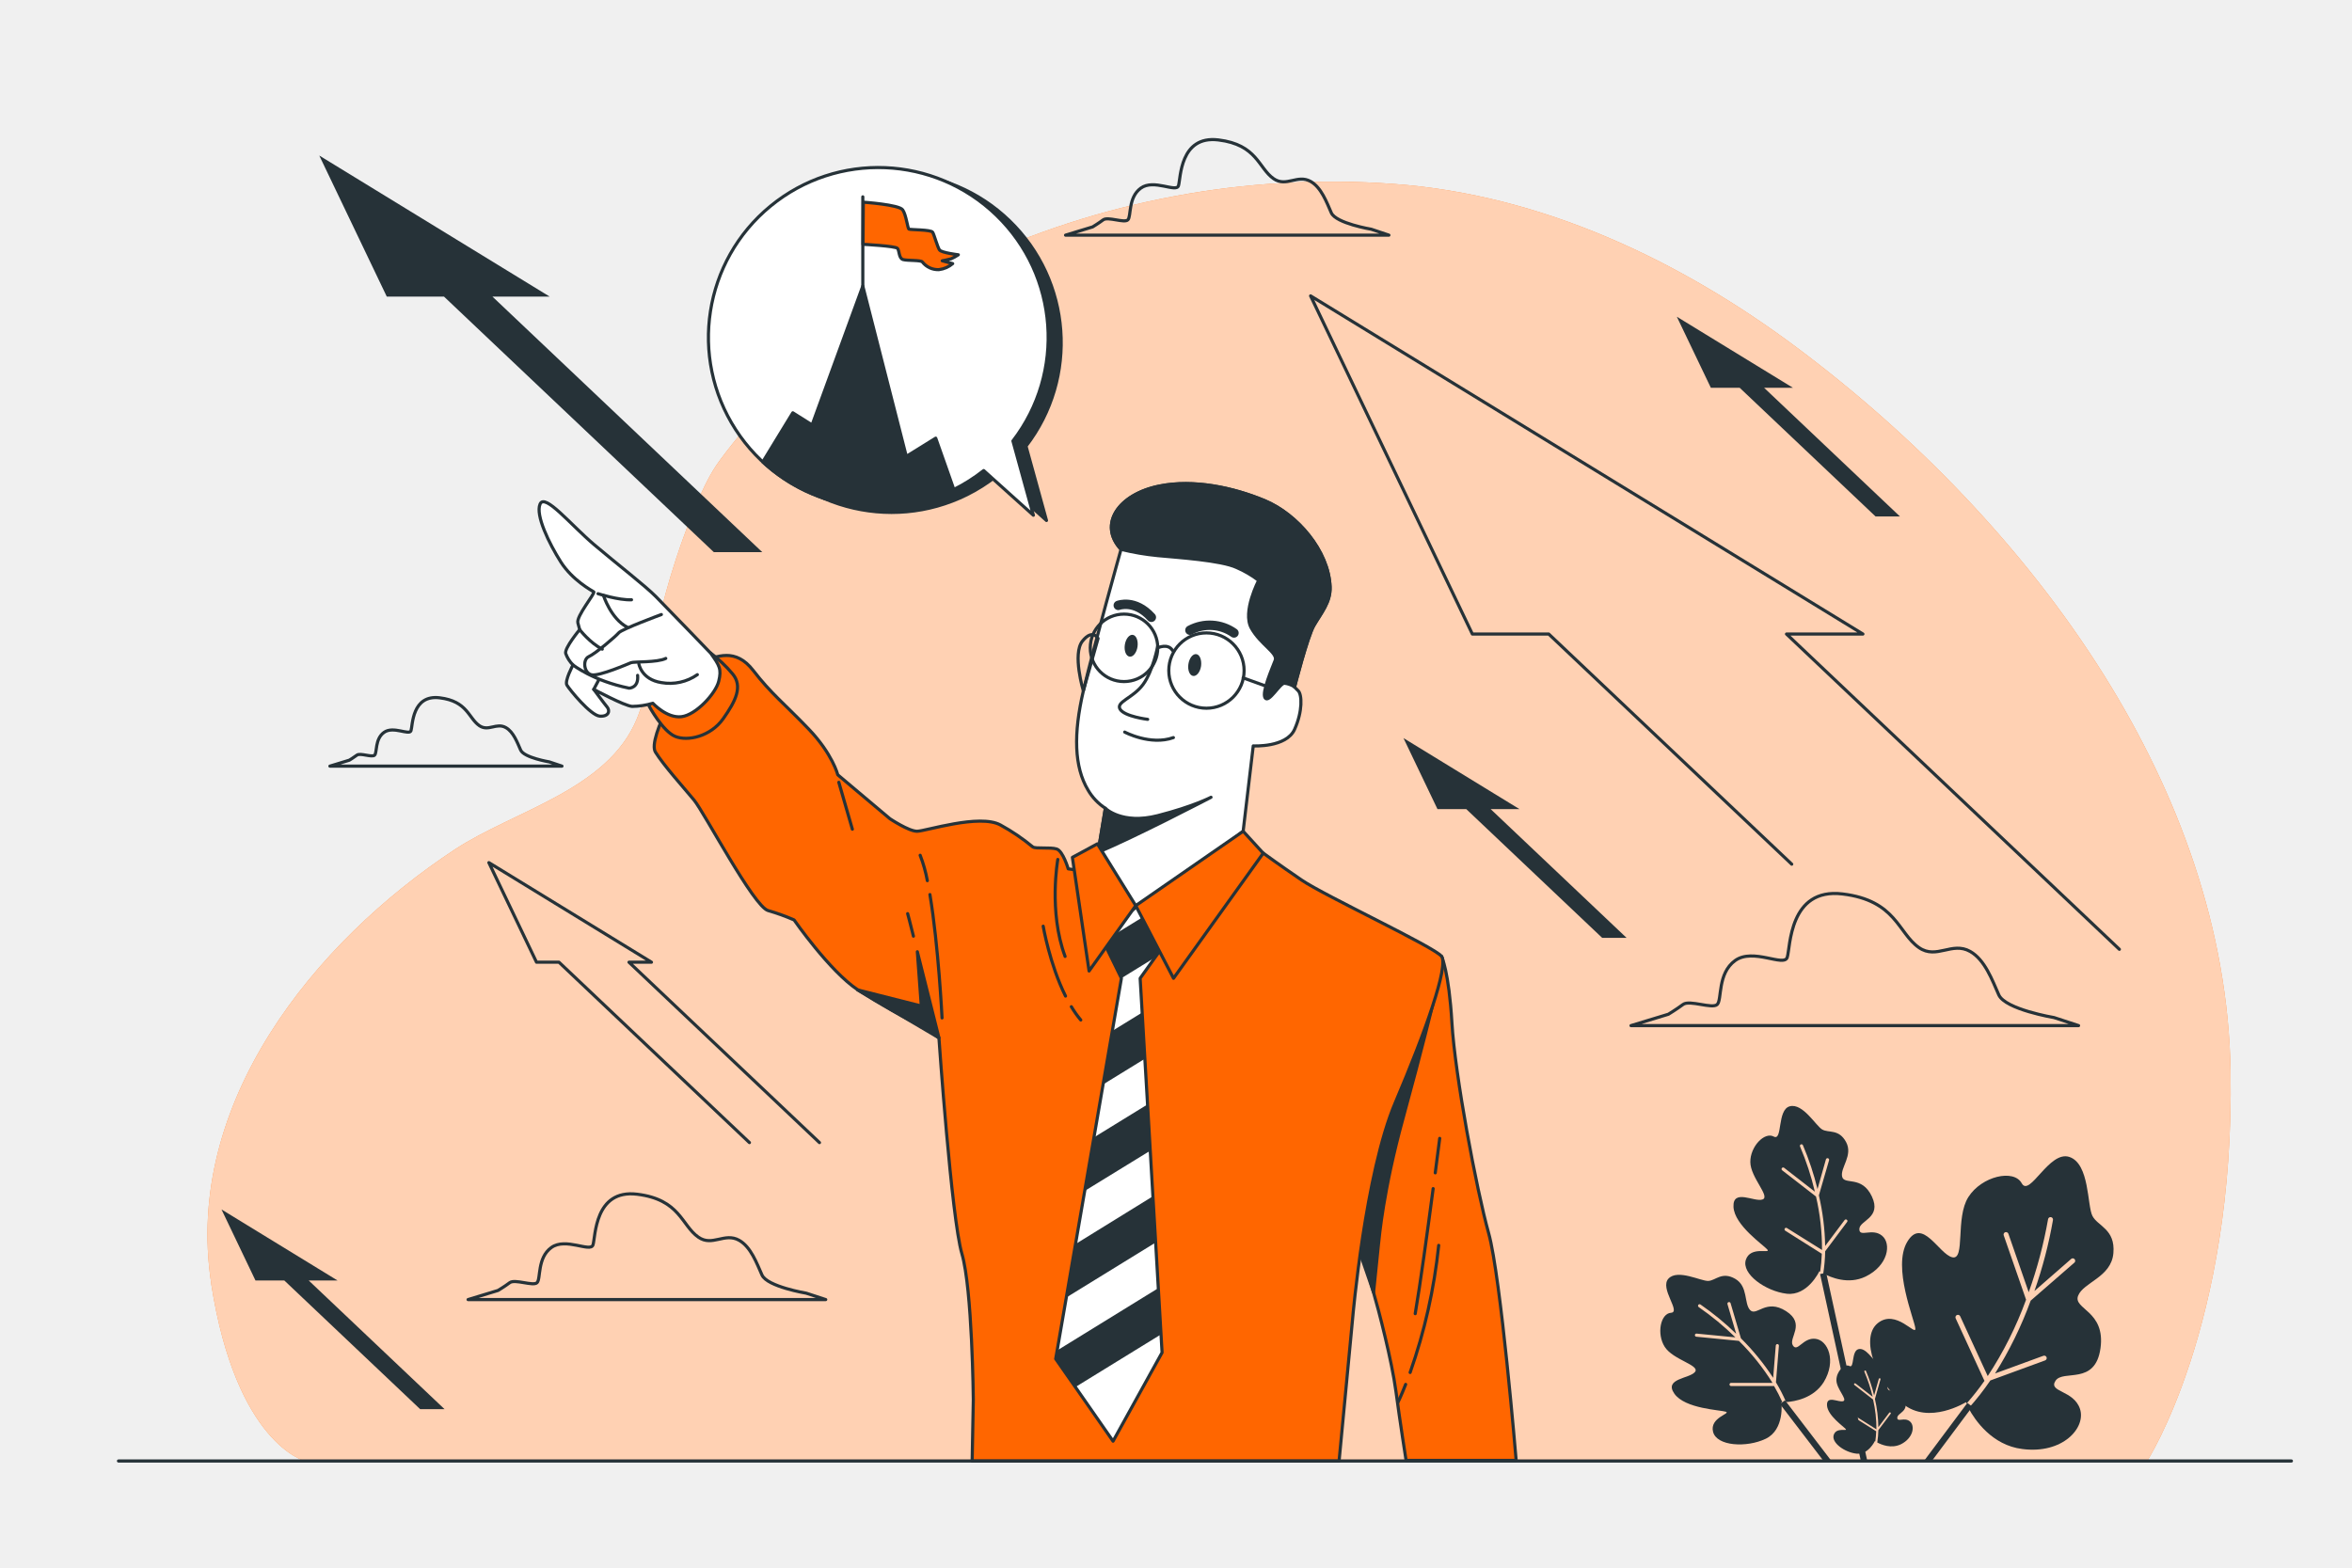
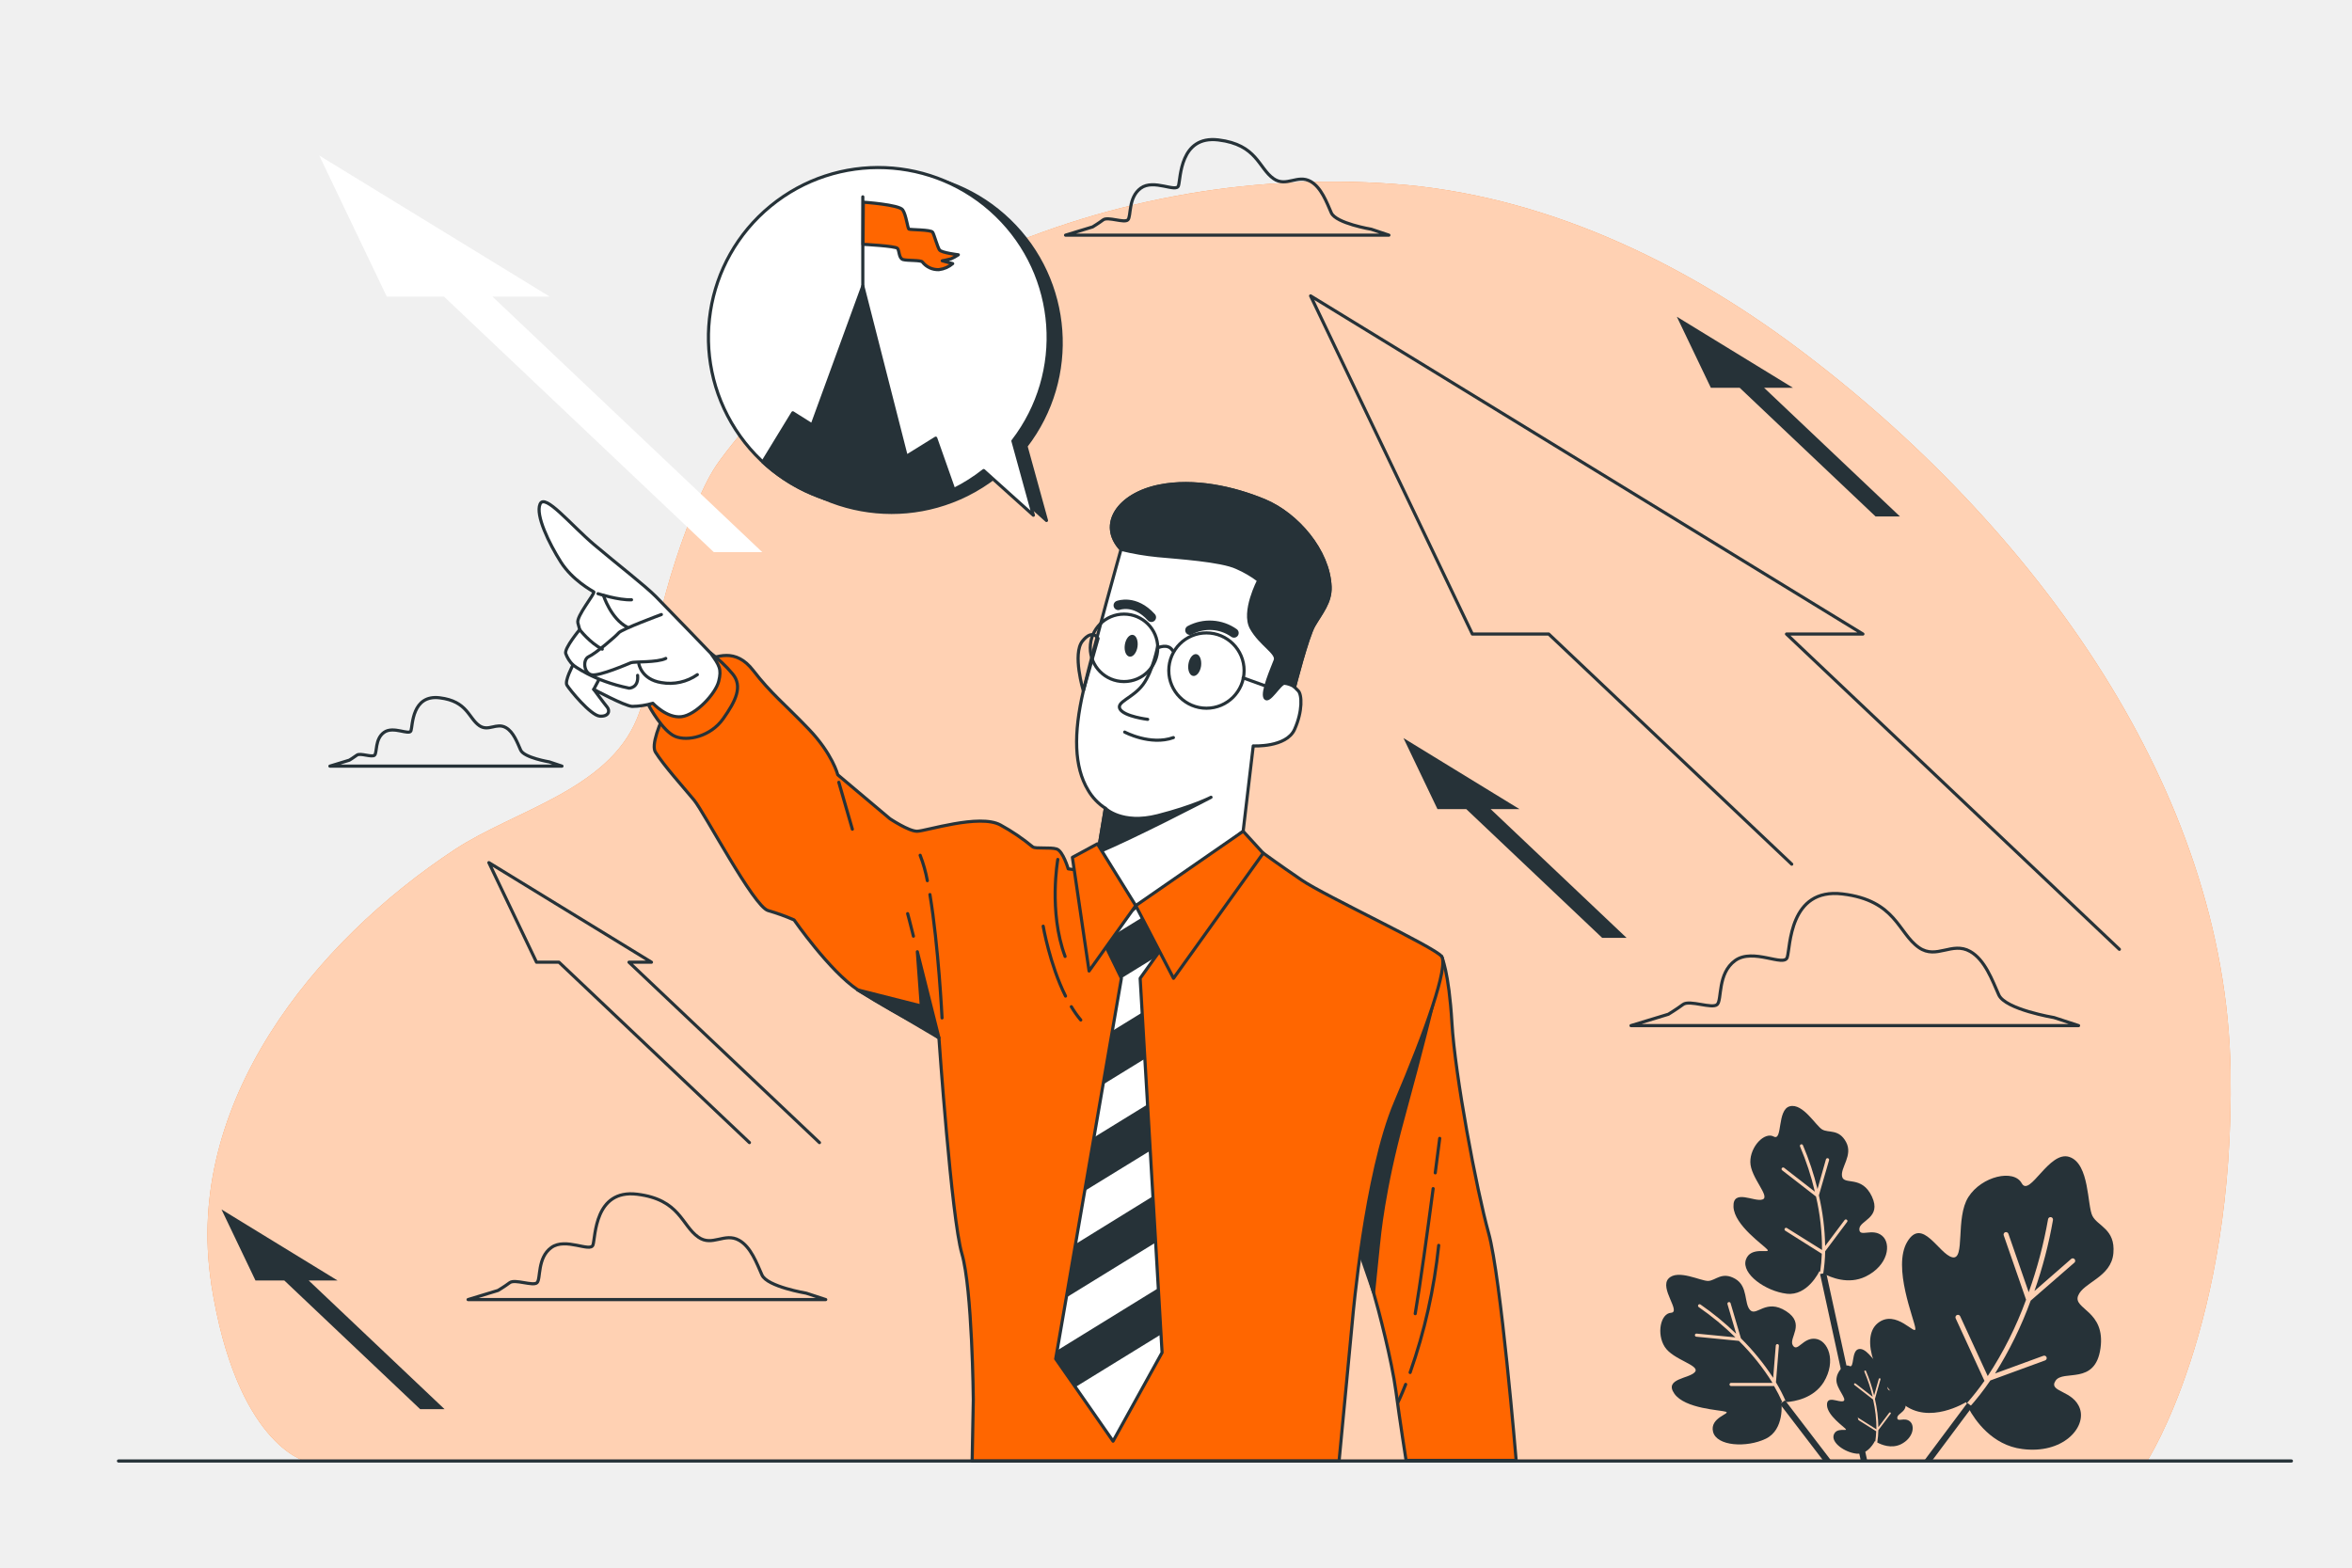
<svg xmlns="http://www.w3.org/2000/svg" viewBox="0 0 750 500">
  <g id="freepik--background-simple--inject-37">
    <path d="M670.94,215.37c-25.62-40.94-60.83-76.73-97.78-104.38-37.39-28-81.78-49-128.84-52.34A271.61,271.61,0,0,0,308.26,84.06C277.5,98.74,250,119.15,229.63,146.69c-3.26,4.41-5.28,8.9-7.48,13.95-.39.88-.76,1.77-1.12,2.67a235.76,235.76,0,0,0-12.48,41.5c-1.62,8.08-2.31,16.8-5.48,24.48-9.37,22.68-39.14,29.22-58,41.61C100,300.58,58.57,352,67.34,409.22l0,.21C75.35,460.65,97.3,466,97.3,466H684.67s27.94-43.24,26.61-124.39C710.54,296.42,694.71,253.35,670.94,215.37Z" style="fill:#FF6600" />
    <path d="M670.94,215.37c-25.62-40.94-60.83-76.73-97.78-104.38-37.39-28-81.78-49-128.84-52.34A271.61,271.61,0,0,0,308.26,84.06C277.5,98.74,250,119.15,229.63,146.69c-3.26,4.41-5.28,8.9-7.48,13.95-.39.88-.76,1.77-1.12,2.67a235.76,235.76,0,0,0-12.48,41.5c-1.62,8.08-2.31,16.8-5.48,24.48-9.37,22.68-39.14,29.22-58,41.61C100,300.58,58.57,352,67.34,409.22l0,.21C75.35,460.65,97.3,466,97.3,466H684.67s27.94-43.24,26.61-124.39C710.54,296.42,694.71,253.35,670.94,215.37Z" style="fill:#fff;opacity:0.7" />
  </g>
  <g id="freepik--Clouds--inject-37">
    <path d="M655,324.55s-15.56-2.59-17.64-7.26-4.42-11.19-9.12-13.84c-5.79-3.27-10.71,2.67-16.31-1.21-6.74-4.67-7.26-15.05-24.39-17.12s-16.6,17.12-17.64,20.24-10.89-3.12-16.6,1-4.15,12.46-5.71,14-8.82-1.55-10.9,0-4.67,3.12-4.67,3.12l-11.93,3.63H662.81Z" style="fill:none;stroke:#263238;stroke-linecap:round;stroke-linejoin:round" />
    <path d="M437.26,73.11S426,71.24,424.52,67.87s-3.2-8.09-6.59-10c-4.19-2.36-7.74,1.93-11.79-.87-4.87-3.37-5.25-10.87-17.62-12.37s-12,12.37-12.74,14.62-7.88-2.25-12,.75-3,9-4.13,10.12-6.37-1.12-7.87,0-3.37,2.25-3.37,2.25L339.78,75H442.89Z" style="fill:none;stroke:#263238;stroke-linecap:round;stroke-linejoin:round" />
    <path d="M175.17,243s-8.06-1.34-9.14-3.76-2.29-5.81-4.73-7.18c-3-1.69-5.55,1.38-8.45-.62-3.5-2.43-3.77-7.8-12.65-8.88s-8.6,8.88-9.14,10.49-5.65-1.61-8.61.54-2.15,6.45-3,7.26-4.57-.81-5.65,0-2.42,1.61-2.42,1.61l-6.18,1.89h74Z" style="fill:none;stroke:#263238;stroke-linecap:round;stroke-linejoin:round" />
    <path d="M257.09,412.45s-12.44-2.07-14.11-5.8-3.53-8.95-7.29-11.07c-4.63-2.61-8.56,2.13-13-1-5.39-3.74-5.81-12-19.5-13.69s-13.27,13.69-14.1,16.17-8.71-2.48-13.28.83-3.31,10-4.56,11.21-7.05-1.25-8.71,0-3.73,2.48-3.73,2.48l-9.55,2.91H263.31Z" style="fill:none;stroke:#263238;stroke-linecap:round;stroke-linejoin:round" />
  </g>
  <g id="freepik--Arrows--inject-37">
    <polyline points="675.82 302.77 569.68 202.22 594.04 202.22 417.92 94.37 469.5 202.22 493.86 202.22 571.34 275.62" style="fill:none;stroke:#263238;stroke-linecap:round;stroke-linejoin:round" />
    <polyline points="261.31 364.42 200.57 306.89 207.74 306.89 155.89 275.13 171.08 306.89 178.25 306.89 238.98 364.42" style="fill:none;stroke:#263238;stroke-linecap:round;stroke-linejoin:round" />
    <polygon points="571.71 123.67 534.71 101.02 545.55 123.67 554.74 123.67 598.07 164.72 605.85 164.72 562.52 123.67 571.71 123.67" style="fill:#263238" />
    <polygon points="484.53 258.06 447.54 235.41 458.38 258.06 467.56 258.06 510.89 299.11 518.67 299.11 475.34 258.06 484.53 258.06" style="fill:#263238" />
    <polygon points="107.62 408.39 70.63 385.74 81.46 408.39 90.65 408.39 133.98 449.44 141.76 449.44 98.43 408.39 107.62 408.39" style="fill:#263238" />
-     <polygon points="175.27 94.59 101.81 49.61 123.33 94.59 141.57 94.59 227.62 176.1 243.07 176.1 157.02 94.59 175.27 94.59" style="fill:#263238" />
+     <polygon points="175.27 94.59 101.81 49.61 123.33 94.59 141.57 94.59 227.62 176.1 243.07 176.1 157.02 94.59 175.27 94.59" style="fill:#ffffff" />
  </g>
  <g id="freepik--Plant--inject-37">
    <path d="M578.9,427c-4-.47-5.72,4.46-7.2,2.1s4.24-6.83-2.17-10.93-9.41,1.78-11.44-.32-.57-7.59-4.8-10-6.22.59-8.56.69-9.73-3.87-12.68-.75,4.11,10.68.79,10.91-4.65,6.68-2,10.86,11.35,5.83,9.66,8-10,2.05-6.59,6.93,14.81,5.2,16.45,5.78-5.27,1.84-4.1,6.41,10.67,5.13,16.79,2.2,5-11.64,5-11.64h.31a53.69,53.69,0,0,0-2.65-5.18l-.09,0H552a.5.5,0,0,1,0-1h13.21a73.56,73.56,0,0,0-10.71-13.4l-13.59-1.33a.49.49,0,0,1-.45-.54.5.5,0,0,1,.54-.45l12.38,1.2a89.62,89.62,0,0,0-11.69-9.65.5.5,0,0,1-.15-.7.5.5,0,0,1,.69-.14,89.25,89.25,0,0,1,11.4,9.35l-2.78-9.46a.5.5,0,1,1,1-.28l3.29,11.18a77.05,77.05,0,0,1,10.28,12.61l.84-10.31a.52.52,0,0,1,.54-.46.5.5,0,0,1,.45.54l-.94,11.66a52,52,0,0,1,3.24,6.3c2.7-.18,8.74-1.17,12-6.37C585.68,434,582.89,427.45,578.9,427Z" style="fill:#263238" />
    <path d="M600.11,394.09c-3.13-2.54-7.22.71-7.21-2.08s7.23-3.51,4-10.4-8.9-3.51-9.5-6.37,3.57-6.73,1.27-11-5.57-2.81-7.61-4-6.16-8.47-10.32-7.4-2.22,11.23-5.14,9.65-7.51,3.17-7.46,8.14,6.49,11,3.9,11.93-9.52-3.58-9.27,2.34,9.75,12.3,10.83,13.67-5.44-1.25-6.89,3.24,6.29,10,13,10.81,10.45-7.17,10.45-7.17l.25.16a49,49,0,0,0,.52-5.79l-.08,0-11.6-7.32a.5.5,0,0,1,.54-.84L581,398.67a74.15,74.15,0,0,0-1.92-17.05l-10.79-8.37a.51.51,0,0,1-.09-.71.54.54,0,0,1,.71-.09l9.81,7.63A88.68,88.68,0,0,0,574,365.67a.5.5,0,0,1,.91-.42,90.05,90.05,0,0,1,4.65,14l2.69-9.48a.5.5,0,0,1,1,.27L580,381.25a76.93,76.93,0,0,1,2,16.15l6.21-8.28a.51.51,0,0,1,.7-.1.5.5,0,0,1,.1.7l-7,9.36a52.56,52.56,0,0,1-.61,7.06c2.37,1.29,8,3.67,13.51,1C602.11,403.63,603.23,396.62,600.11,394.09Z" style="fill:#263238" />
    <path d="M609,453.32c-1.74-1.41-4,.4-4-1.15s4-2,2.23-5.81-5-2-5.31-3.56,2-3.75.71-6.15-3.11-1.57-4.25-2.22-3.43-4.73-5.75-4.13-1.25,6.26-2.88,5.38-4.19,1.77-4.16,4.54,3.62,6.14,2.18,6.66-5.32-2-5.18,1.31,5.44,6.87,6,7.63-3-.7-3.85,1.81,3.51,5.6,7.27,6,5.83-4,5.83-4l.15.09a29.14,29.14,0,0,0,.29-3.23l0,0-6.47-4.08a.28.28,0,0,1,.3-.48l6.24,3.94a41.13,41.13,0,0,0-1.07-9.51l-6-4.68a.27.27,0,0,1,0-.39.28.28,0,0,1,.39-.05l5.48,4.25a50.19,50.19,0,0,0-2.64-8,.27.27,0,0,1,.13-.37.28.28,0,0,1,.37.14,48.87,48.87,0,0,1,2.6,7.81l1.5-5.3a.29.29,0,0,1,.35-.19.28.28,0,0,1,.19.35l-1.78,6.26a42.57,42.57,0,0,1,1.1,9l3.47-4.62a.28.28,0,0,1,.45.34l-3.92,5.22a29.12,29.12,0,0,1-.35,3.94c1.33.72,4.48,2.05,7.55.56C610.12,458.65,610.74,454.74,609,453.32Z" style="fill:#263238" />
    <path d="M663.27,449.38c-2-6.08-10.24-5.31-7.81-9S668.14,442,669.8,430s-8.82-12.4-7.14-16.73,10.58-5.86,11.25-13.58-5-8.58-6.69-11.9-.86-16.61-7.33-18.79-12.69,13-15.21,8.39-12.74-2.28-17,4.38S626.81,402,622.54,401s-9.57-13-14.37-4.92,2.33,24.83,2.59,27.59-6.17-6.38-12-1.65-.31,18.81,8,25.69,20.14-.5,20.14-.5l.19.44a81.06,81.06,0,0,0,5.72-7.26.5.5,0,0,1-.08-.12l-9.11-19.79a.79.79,0,1,1,1.44-.67l8.78,19.08a117.7,117.7,0,0,0,12.23-24.36L638.94,394a.78.78,0,0,1,.49-1,.82.82,0,0,1,1,.49l6.48,18.66a141.61,141.61,0,0,0,6.17-23.29.8.8,0,0,1,.9-.67.79.79,0,0,1,.67.9,141.22,141.22,0,0,1-5.92,22.67l11.81-10.31a.79.79,0,0,1,1,1.2l-14,12.18a122.32,122.32,0,0,1-11.37,23.23l15.44-5.65a.8.8,0,0,1,1,.48.79.79,0,0,1-.47,1l-17.46,6.39a83.81,83.81,0,0,1-6.94,8.87c2,3.77,7.49,11.82,17.14,13C657.67,463.82,665.23,455.45,663.27,449.38Z" style="fill:#263238" />
    <polygon points="616.01 465.97 628.94 448.65 627.34 447.46 613.51 465.97 616.01 465.97" style="fill:#263238" />
    <polygon points="595.44 465.97 582.33 405.93 580.38 406.35 593.39 465.97 595.44 465.97" style="fill:#263238" />
    <polygon points="584.01 465.97 569.2 446.61 567.61 447.82 581.49 465.97 584.01 465.97" style="fill:#263238" />
  </g>
  <g id="freepik--Character--inject-37">
    <path d="M459.67,305s2.35,4.73,3.32,21.3,7.8,53,11.7,67,8.78,72.48,8.78,72.48h-35.1s-1.95-12.35-3.25-22.1-5.53-26-7.15-31.53-4.55-15.92-4.55-15.92S434.57,348.09,459.67,305Z" style="fill:#FF6600;stroke:#263238;stroke-linecap:round;stroke-linejoin:round" />
    <path d="M457.05,319.62s-3.45,14.39-9.71,37.24-7.51,37.55-7.82,40.37S438,412.15,438,412.15l-4.39-12.73s.93-29.73,3.75-42.25,20.34-40.68,20.34-40.68Z" style="fill:#263238;stroke:#263238;stroke-linecap:round;stroke-linejoin:round" />
    <path d="M449.66,437.74a176.83,176.83,0,0,0,9.11-40.54" style="fill:none;stroke:#263238;stroke-linecap:round;stroke-linejoin:round" />
    <path d="M445.77,447.26s1-2,2.46-5.72" style="fill:none;stroke:#263238;stroke-linecap:round;stroke-linejoin:round" />
    <path d="M457,379.1c-1.74,13.17-4.18,31-5.72,39.88" style="fill:none;stroke:#263238;stroke-linecap:round;stroke-linejoin:round" />
    <path d="M459.09,363.07s-.57,4.48-1.42,11" style="fill:none;stroke:#263238;stroke-linecap:round;stroke-linejoin:round" />
    <path d="M345.29,277.77l-4.66-.66s-1.66-5.66-3.66-6.32-6.65,0-7.64-.67a64.7,64.7,0,0,0-10.31-7c-6.65-3.66-23.94,2-26.6,2s-8.65-4-8.65-4l-16.62-14s-1.66-6.65-9.31-14.63-12-11.3-17.63-18.62-11.63-4.65-16.62-2.66S206.3,235.54,209,239.87s9,11.3,12.3,15.29,19,33.92,23.61,35.25a66.34,66.34,0,0,1,8.31,3s11.31,16.29,20.29,22.28a253.59,253.59,0,0,0,22.27,12.63L299.4,331s4,57.53,7.32,68.83,3.65,46.55,3.65,46.55L310,466h117l4.33-45.55s4-46.22,13.63-68.83S462,308,459.67,305s-37.24-19.29-44.56-24.28-12.3-8.64-12.3-8.64l-52.2,3Z" style="fill:#FF6600;stroke:#263238;stroke-linecap:round;stroke-linejoin:round" />
    <polygon points="370.22 425.6 370.56 431.39 354.93 459.65 342.92 442.4 336.64 433.39 337.1 430.72 340.02 413.84 342.96 396.76 345.88 379.87 348.83 362.79 351.74 345.91 354.69 328.83 357.59 312.02 357.57 311.97 351.84 300.23 350.94 298.39 362.91 288.84 365.32 291.94 371.89 300.38 368.35 305.33 363.57 312.02 364.21 322.97 365.07 337.71 365.93 352.27 366.79 367 367.64 381.57 368.51 396.3 369.36 410.87 370.22 425.6" style="fill:#fff;stroke:#263238;stroke-linecap:round;stroke-linejoin:round" />
    <path d="M365.32,291.94l-13.48,8.29L357.57,312l10.78-6.64,3.54-4.95Zm-1.11,31-9.52,5.86-2.95,17.08,13.33-8.2Zm1.72,29.3-17.1,10.52-2.95,17.08L366.79,367Zm1.71,29.3L343,396.76,340,413.84l28.49-17.54Zm1.72,29.3L337.1,430.72l-.46,2.67,6.28,9,27.3-16.8Z" style="fill:#263238" />
    <line x1="267.48" y1="249.51" x2="271.8" y2="264.47" style="fill:none;stroke:#263238;stroke-linecap:round;stroke-linejoin:round" />
    <path d="M291.27,298.58c-1-4.06-1.76-6.91-1.84-7.18" style="fill:none;stroke:#263238;stroke-linecap:round;stroke-linejoin:round" />
    <path d="M299.4,331s-3.95-15.81-6.88-27.45l1.27,17.31-20.32-5.15Z" style="fill:#263238;stroke:#263238;stroke-linecap:round;stroke-linejoin:round" />
    <path d="M295.71,280.88a45,45,0,0,0-2.29-8.1" style="fill:none;stroke:#263238;stroke-linecap:round;stroke-linejoin:round" />
    <path d="M300.4,324.66s-1.15-23.09-3.87-39.35" style="fill:none;stroke:#263238;stroke-linecap:round;stroke-linejoin:round" />
    <path d="M337.31,274.11s-3,16.63,2.32,30.93" style="fill:none;stroke:#263238;stroke-linecap:round;stroke-linejoin:round" />
    <path d="M341.63,321.08a33.1,33.1,0,0,0,3,4.24" style="fill:none;stroke:#263238;stroke-linecap:round;stroke-linejoin:round" />
    <path d="M332.65,295.4s2.05,12.1,7.12,22.29" style="fill:none;stroke:#263238;stroke-linecap:round;stroke-linejoin:round" />
    <path d="M207,225.24s4.33,8,8.32,9.64,11.3,0,15.29-5.65,6.32-10.31,3-14.3a43.57,43.57,0,0,0-7-6.65S210.62,211.94,207,225.24Z" style="fill:#FF6600;stroke:#263238;stroke-linecap:round;stroke-linejoin:round" />
    <path d="M226.58,208.28s-13.93-14.46-17.43-18-12.05-10.11-19.63-16.52-15.75-16.53-17.3-13,2.91,12.64,6.61,18.47,9.91,9.14,10.5,9.53-5.64,7.77-5.06,9.91l.58,2.14s-4.86,5.83-4.47,7.58a9.73,9.73,0,0,0,2.34,3.69s-2.73,5.06-1.95,6.42,7.58,9.72,10.5,9.91,3.3-1.75,2.33-2.91-4.27-5.64-4.27-5.64,9.72,5.25,12.24,5.44a24.41,24.41,0,0,0,6.61-1s4.47,4.86,9.14,4.28,10.89-7.39,11.86-11.28S229.43,212.24,226.58,208.28Z" style="fill:#fff;stroke:#263238;stroke-linecap:round;stroke-linejoin:round" />
    <path d="M210.9,196s-12.63,4.66-13.6,5.83-7.39,6.61-9.53,7.58-1.56,5.45,1,5.83,11.47-3.49,12.44-3.88,8.36,0,11.09-1.36" style="fill:none;stroke:#263238;stroke-linecap:round;stroke-linejoin:round" />
    <path d="M203.71,211.71s.78,5,7.19,6a15.32,15.32,0,0,0,11.47-2.53" style="fill:none;stroke:#263238;stroke-linecap:round;stroke-linejoin:round" />
    <path d="M190.69,189.35s6.61,2.14,10.69,1.94" style="fill:none;stroke:#263238;stroke-linecap:round;stroke-linejoin:round" />
    <path d="M192.44,189.93s2.33,7.39,7.58,10.11" style="fill:none;stroke:#263238;stroke-linecap:round;stroke-linejoin:round" />
    <path d="M184.85,200.82s3.31,4.28,7.2,6.22" style="fill:none;stroke:#263238;stroke-linecap:round;stroke-linejoin:round" />
    <path d="M182.72,212.09s6.41,5.06,17.88,7.39c0,0,3.11,0,2.72-4.08" style="fill:none;stroke:#263238;stroke-linecap:round;stroke-linejoin:round" />
    <line x1="190.88" y1="216.95" x2="189.33" y2="219.87" style="fill:none;stroke:#263238;stroke-linecap:round;stroke-linejoin:round" />
    <path d="M357.47,175.21s-8.78,31.34-12,45.1-2.93,24.31,1.46,31.63a17.17,17.17,0,0,0,5.56,5.86l-2.34,14.06s8.79,14.93,12,17,34.26-23.72,34.26-23.72l3.22-27.24s10.55.59,13.18-5.27,2.35-11.13,1.17-12.3l-1.17-1.17s4.1-16.1,6.15-19.62c2.32-4,5.36-7.43,5.18-12.31-.44-11.56-10.54-23.24-20.88-27.54-10.1-4.21-22.64-6.84-33.5-4.66C356.59,157.64,350.15,167.31,357.47,175.21Z" style="fill:#fff;stroke:#263238;stroke-linecap:round;stroke-linejoin:round" />
    <path d="M403.27,159.67c-10.1-4.21-22.64-6.84-33.5-4.66-13.18,2.63-19.62,12.3-12.3,20.2a82.2,82.2,0,0,0,11.72,2c6.15.59,20.2,1.47,25.18,3.81a33.88,33.88,0,0,1,7,4.1s-5.27,10-2.34,15.23,8.49,7.91,7.61,10.25-4.39,10.25-3.22,12,4.69-4.69,6.15-4.69a7.19,7.19,0,0,1,3.22,1.17s4.1-16.1,6.15-19.62c2.32-4,5.36-7.43,5.18-12.31C423.71,175.65,413.61,164,403.27,159.67Z" style="fill:#263238;stroke:#263238;stroke-linecap:round;stroke-linejoin:round" />
    <path d="M362.73,206.26c-.28,1.92-1.42,3.34-2.54,3.17s-1.8-1.85-1.51-3.77,1.42-3.34,2.54-3.18S363,204.34,362.73,206.26Z" style="fill:#263238" />
    <path d="M383,212.41c-.28,1.92-1.42,3.34-2.54,3.18s-1.8-1.86-1.51-3.78,1.41-3.34,2.53-3.18S383.23,210.49,383,212.41Z" style="fill:#263238" />
    <path d="M369.19,206s-1.47,7.91-4.69,12.3-8.78,5.57-7.32,7.91,8.79,3.22,8.79,3.22" style="fill:none;stroke:#263238;stroke-linecap:round;stroke-linejoin:round" />
    <path d="M358.64,233.49s8.2,4.39,15.53,1.76" style="fill:none;stroke:#263238;stroke-linecap:round;stroke-linejoin:round" />
    <path d="M386.17,254.28s-5.56,2.93-17,5.86-16.7-2.34-16.7-2.34l-2.33,14C361.33,267.23,386.17,254.28,386.17,254.28Z" style="fill:#263238;stroke:#263238;stroke-linecap:round;stroke-linejoin:round" />
    <path d="M350.15,203.62s-1.76-3.22-5,.88.3,15.81.3,15.81Z" style="fill:none;stroke:#263238;stroke-linecap:round;stroke-linejoin:round" />
    <path d="M356.59,193.08s5.28-2.05,10.55,3.8" style="fill:none;stroke:#263238;stroke-linecap:round;stroke-linejoin:round;stroke-width:3px" />
    <path d="M379.44,201a13.38,13.38,0,0,1,14.05.88" style="fill:none;stroke:#263238;stroke-linecap:round;stroke-linejoin:round;stroke-width:3px" />
    <circle cx="384.71" cy="213.87" r="12.01" style="fill:none;stroke:#263238;stroke-linecap:round;stroke-linejoin:round" />
    <circle cx="358.42" cy="206.62" r="10.76" style="fill:none;stroke:#263238;stroke-linecap:round;stroke-linejoin:round" />
    <path d="M369.19,206.62s3.22-1.54,4.68.81" style="fill:none;stroke:#263238;stroke-linecap:round;stroke-linejoin:round" />
    <line x1="396.42" y1="216.21" x2="406.97" y2="220.02" style="fill:none;stroke:#263238;stroke-linecap:round;stroke-linejoin:round" />
    <polygon points="362.16 288.84 347.28 309.69 341.96 273.45 349.94 269.13 362.16 288.84" style="fill:#FF6600;stroke:#263238;stroke-linecap:round;stroke-linejoin:round" />
    <polygon points="362.16 288.84 374.21 312.02 402.81 272.12 396.42 265.12 362.16 288.84" style="fill:#FF6600;stroke:#263238;stroke-linecap:round;stroke-linejoin:round" />
  </g>
  <g id="freepik--speech-bubble--inject-37">
    <path d="M327.17,142.3a54.13,54.13,0,1,0-18.87,15.5,54.63,54.63,0,0,0,9.56-6.07L333.7,166Z" style="fill:#263238;stroke:#263238;stroke-linecap:round;stroke-linejoin:round" />
    <path d="M323,140.64a54.17,54.17,0,1,0-18.88,15.5,54.79,54.79,0,0,0,9.56-6.06l15.84,14.25Z" style="fill:#fff;stroke:#263238;stroke-linecap:round;stroke-linejoin:round" />
    <path d="M304.16,156.14a54.25,54.25,0,0,1-60.92-8.81l9.57-15.67,6.15,3.88,16.17-44.3L289,145.57l9.38-5.82Z" style="fill:#263238;stroke:#263238;stroke-linecap:round;stroke-linejoin:round" />
    <line x1="275.13" y1="91.24" x2="275.13" y2="62.78" style="fill:none;stroke:#263238;stroke-linecap:round;stroke-linejoin:round" />
    <path d="M275.29,64.49s11.41.77,12.56,2.44,1.54,5.9,2,6.15,7.05.13,7.56,1,1.54,4.74,2.18,5.64,6,1.54,6,1.54a15.16,15.16,0,0,1-2.31,1.28c-.77.25-2.82.64-2.82.64l3.33.9A8.34,8.34,0,0,1,299.39,86a6.34,6.34,0,0,1-5.26-2.44c-.38-.64-4.74-.38-6.15-.77s-1.15-2.82-1.79-3.58-11-1.29-11-1.29Z" style="fill:#FF6600;stroke:#263238;stroke-linecap:round;stroke-linejoin:round" />
  </g>
  <g id="freepik--Table--inject-37">
    <line x1="37.78" y1="465.97" x2="730.68" y2="465.97" style="fill:none;stroke:#263238;stroke-linecap:round;stroke-linejoin:round" />
  </g>
</svg>
